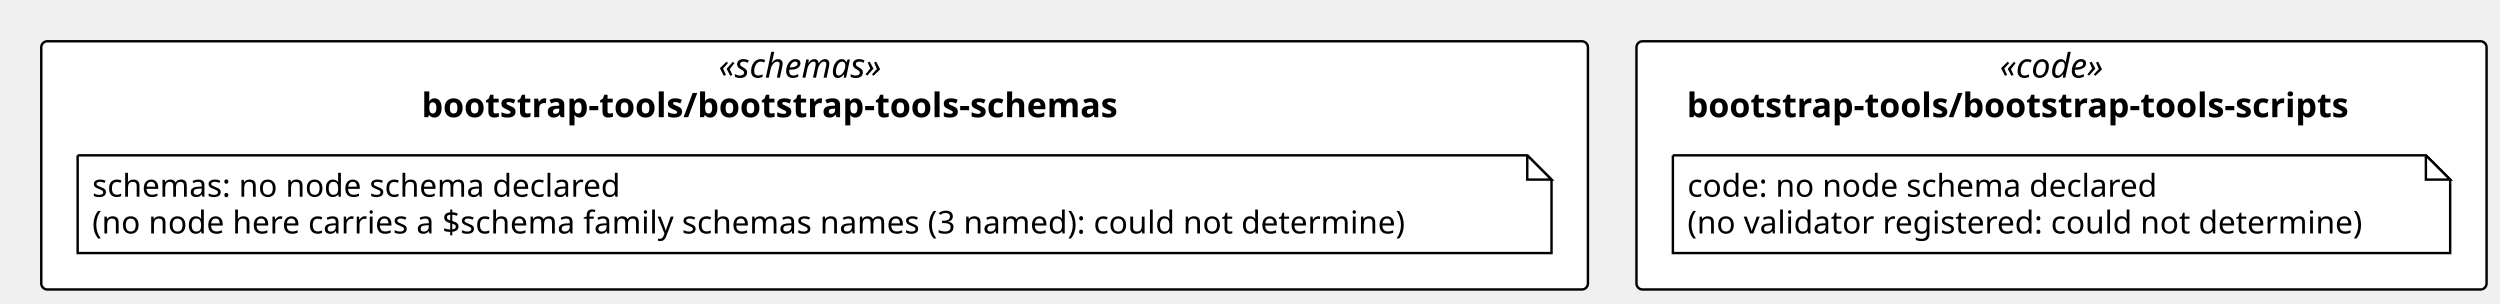
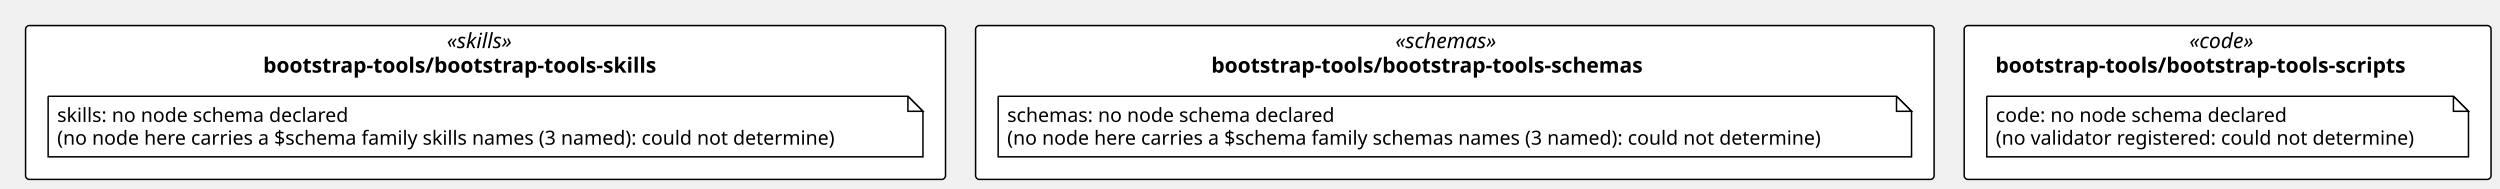
- <svg xmlns="http://www.w3.org/2000/svg" contentStyleType="text/css" height="125px" preserveAspectRatio="none" style="width:1030px;height:125px;background:#FFFFFF;" version="1.1" viewBox="0 0 1030 125" width="1030px" zoomAndPan="magnify">
+ <svg xmlns="http://www.w3.org/2000/svg" contentStyleType="text/css" height="125px" preserveAspectRatio="none" style="width:1662px;height:125px;background:#FFFFFF;" version="1.1" viewBox="0 0 1662 125" width="1662px" zoomAndPan="magnify">
  <defs />
  <g>
-     <rect fill="#FFFFFF" height="102.266" rx="2.5" ry="2.5" style="stroke:#000000;stroke-width:1.0;" width="637.225" x="17" y="17" />
-     <text fill="#000000" font-family="Verdana" font-size="14" font-style="italic" lengthAdjust="spacing" textLength="79.119" x="296.053" y="31.995">«schemas»</text>
-     <text fill="#000000" font-family="Verdana" font-size="14" font-weight="bold" lengthAdjust="spacing" textLength="323.825" x="173.7" y="48.292">bootstrap-tools/bootstrap-tools-schemas</text>
-     <rect fill="#FFFFFF" height="102.266" rx="2.5" ry="2.5" style="stroke:#000000;stroke-width:1.0;" width="350.241" x="674.225" y="17" />
-     <text fill="#000000" font-family="Verdana" font-size="14" font-style="italic" lengthAdjust="spacing" textLength="50.894" x="823.899" y="31.995">«code»</text>
-     <text fill="#000000" font-family="Verdana" font-size="14" font-weight="bold" lengthAdjust="spacing" textLength="308.745" x="694.973" y="48.292">bootstrap-tools/bootstrap-tools-scripts</text>
+     <rect fill="#FFFFFF" height="102.266" rx="2.5" ry="2.5" style="stroke:#000000;stroke-width:1.0;" width="637.225" x="648.574" y="17" />
+     <text fill="#000000" font-family="Verdana" font-size="14" font-style="italic" lengthAdjust="spacing" textLength="79.119" x="927.627" y="31.995">«schemas»</text>
+     <text fill="#000000" font-family="Verdana" font-size="14" font-weight="bold" lengthAdjust="spacing" textLength="323.825" x="805.274" y="48.292">bootstrap-tools/bootstrap-tools-schemas</text>
+     <rect fill="#FFFFFF" height="102.266" rx="2.5" ry="2.5" style="stroke:#000000;stroke-width:1.0;" width="350.241" x="1305.799" y="17" />
+     <text fill="#000000" font-family="Verdana" font-size="14" font-style="italic" lengthAdjust="spacing" textLength="50.894" x="1455.473" y="31.995">«code»</text>
+     <text fill="#000000" font-family="Verdana" font-size="14" font-weight="bold" lengthAdjust="spacing" textLength="308.745" x="1326.547" y="48.292">bootstrap-tools/bootstrap-tools-scripts</text>
+     <rect fill="#FFFFFF" height="102.266" rx="2.5" ry="2.5" style="stroke:#000000;stroke-width:1.0;" width="611.574" x="17" y="17" />
+     <text fill="#000000" font-family="Verdana" font-size="14" font-style="italic" lengthAdjust="spacing" textLength="51.495" x="297.04" y="31.995">«skills»</text>
+     <text fill="#000000" font-family="Verdana" font-size="14" font-weight="bold" lengthAdjust="spacing" textLength="295.736" x="174.919" y="48.292">bootstrap-tools/bootstrap-tools-skills</text>
    <g id="elem_n_bootstrap_tools_bootstrap_tools_schemas_schemas">
-       <path d="M32,64 L32,104.266 L639.225,104.266 L639.225,74 L629.225,64 L32,64 " fill="#FFFFFF" style="stroke:#000000;stroke-width:1.0;" />
-       <path d="M629.225,64 L629.225,74 L639.225,74 L629.225,64 " fill="#FFFFFF" style="stroke:#000000;stroke-width:1.0;" />
-       <text fill="#000000" font-family="Verdana" font-size="13" lengthAdjust="spacing" textLength="234.463" x="38" y="81.067">schemas: no node schema declared</text>
-       <text fill="#000000" font-family="Verdana" font-size="13" lengthAdjust="spacing" textLength="586.225" x="38" y="96.2">(no node here carries a $schema family schemas names (3 named): could not determine)</text>
+       <path d="M663.574,64 L663.574,104.266 L1270.799,104.266 L1270.799,74 L1260.799,64 L663.574,64 " fill="#FFFFFF" style="stroke:#000000;stroke-width:1.0;" />
+       <path d="M1260.799,64 L1260.799,74 L1270.799,74 L1260.799,64 " fill="#FFFFFF" style="stroke:#000000;stroke-width:1.0;" />
+       <text fill="#000000" font-family="Verdana" font-size="13" lengthAdjust="spacing" textLength="234.463" x="669.574" y="81.067">schemas: no node schema declared</text>
+       <text fill="#000000" font-family="Verdana" font-size="13" lengthAdjust="spacing" textLength="586.225" x="669.574" y="96.2">(no node here carries a $schema family schemas names (3 named): could not determine)</text>
    </g>
    <g id="elem_n_bootstrap_tools_bootstrap_tools_scripts_code">
-       <path d="M689.225,64 L689.225,104.266 L1009.466,104.266 L1009.466,74 L999.466,64 L689.225,64 " fill="#FFFFFF" style="stroke:#000000;stroke-width:1.0;" />
-       <path d="M999.466,64 L999.466,74 L1009.466,74 L999.466,64 " fill="#FFFFFF" style="stroke:#000000;stroke-width:1.0;" />
-       <text fill="#000000" font-family="Verdana" font-size="13" lengthAdjust="spacing" textLength="208.254" x="695.225" y="81.067">code: no node schema declared</text>
-       <text fill="#000000" font-family="Verdana" font-size="13" lengthAdjust="spacing" textLength="299.241" x="695.225" y="96.2">(no validator registered: could not determine)</text>
+       <path d="M1320.799,64 L1320.799,104.266 L1641.041,104.266 L1641.041,74 L1631.041,64 L1320.799,64 " fill="#FFFFFF" style="stroke:#000000;stroke-width:1.0;" />
+       <path d="M1631.041,64 L1631.041,74 L1641.041,74 L1631.041,64 " fill="#FFFFFF" style="stroke:#000000;stroke-width:1.0;" />
+       <text fill="#000000" font-family="Verdana" font-size="13" lengthAdjust="spacing" textLength="208.254" x="1326.799" y="81.067">code: no node schema declared</text>
+       <text fill="#000000" font-family="Verdana" font-size="13" lengthAdjust="spacing" textLength="299.241" x="1326.799" y="96.2">(no validator registered: could not determine)</text>
+     </g>
+     <g id="elem_n_bootstrap_tools_bootstrap_tools_skills_skills">
+       <path d="M32,64 L32,104.266 L613.574,104.266 L613.574,74 L603.574,64 L32,64 " fill="#FFFFFF" style="stroke:#000000;stroke-width:1.0;" />
+       <path d="M603.574,64 L603.574,74 L613.574,74 L603.574,64 " fill="#FFFFFF" style="stroke:#000000;stroke-width:1.0;" />
+       <text fill="#000000" font-family="Verdana" font-size="13" lengthAdjust="spacing" textLength="208.812" x="38" y="81.067">skills: no node schema declared</text>
+       <text fill="#000000" font-family="Verdana" font-size="13" lengthAdjust="spacing" textLength="560.574" x="38" y="96.2">(no node here carries a $schema family skills names (3 named): could not determine)</text>
    </g>
  </g>
</svg>
